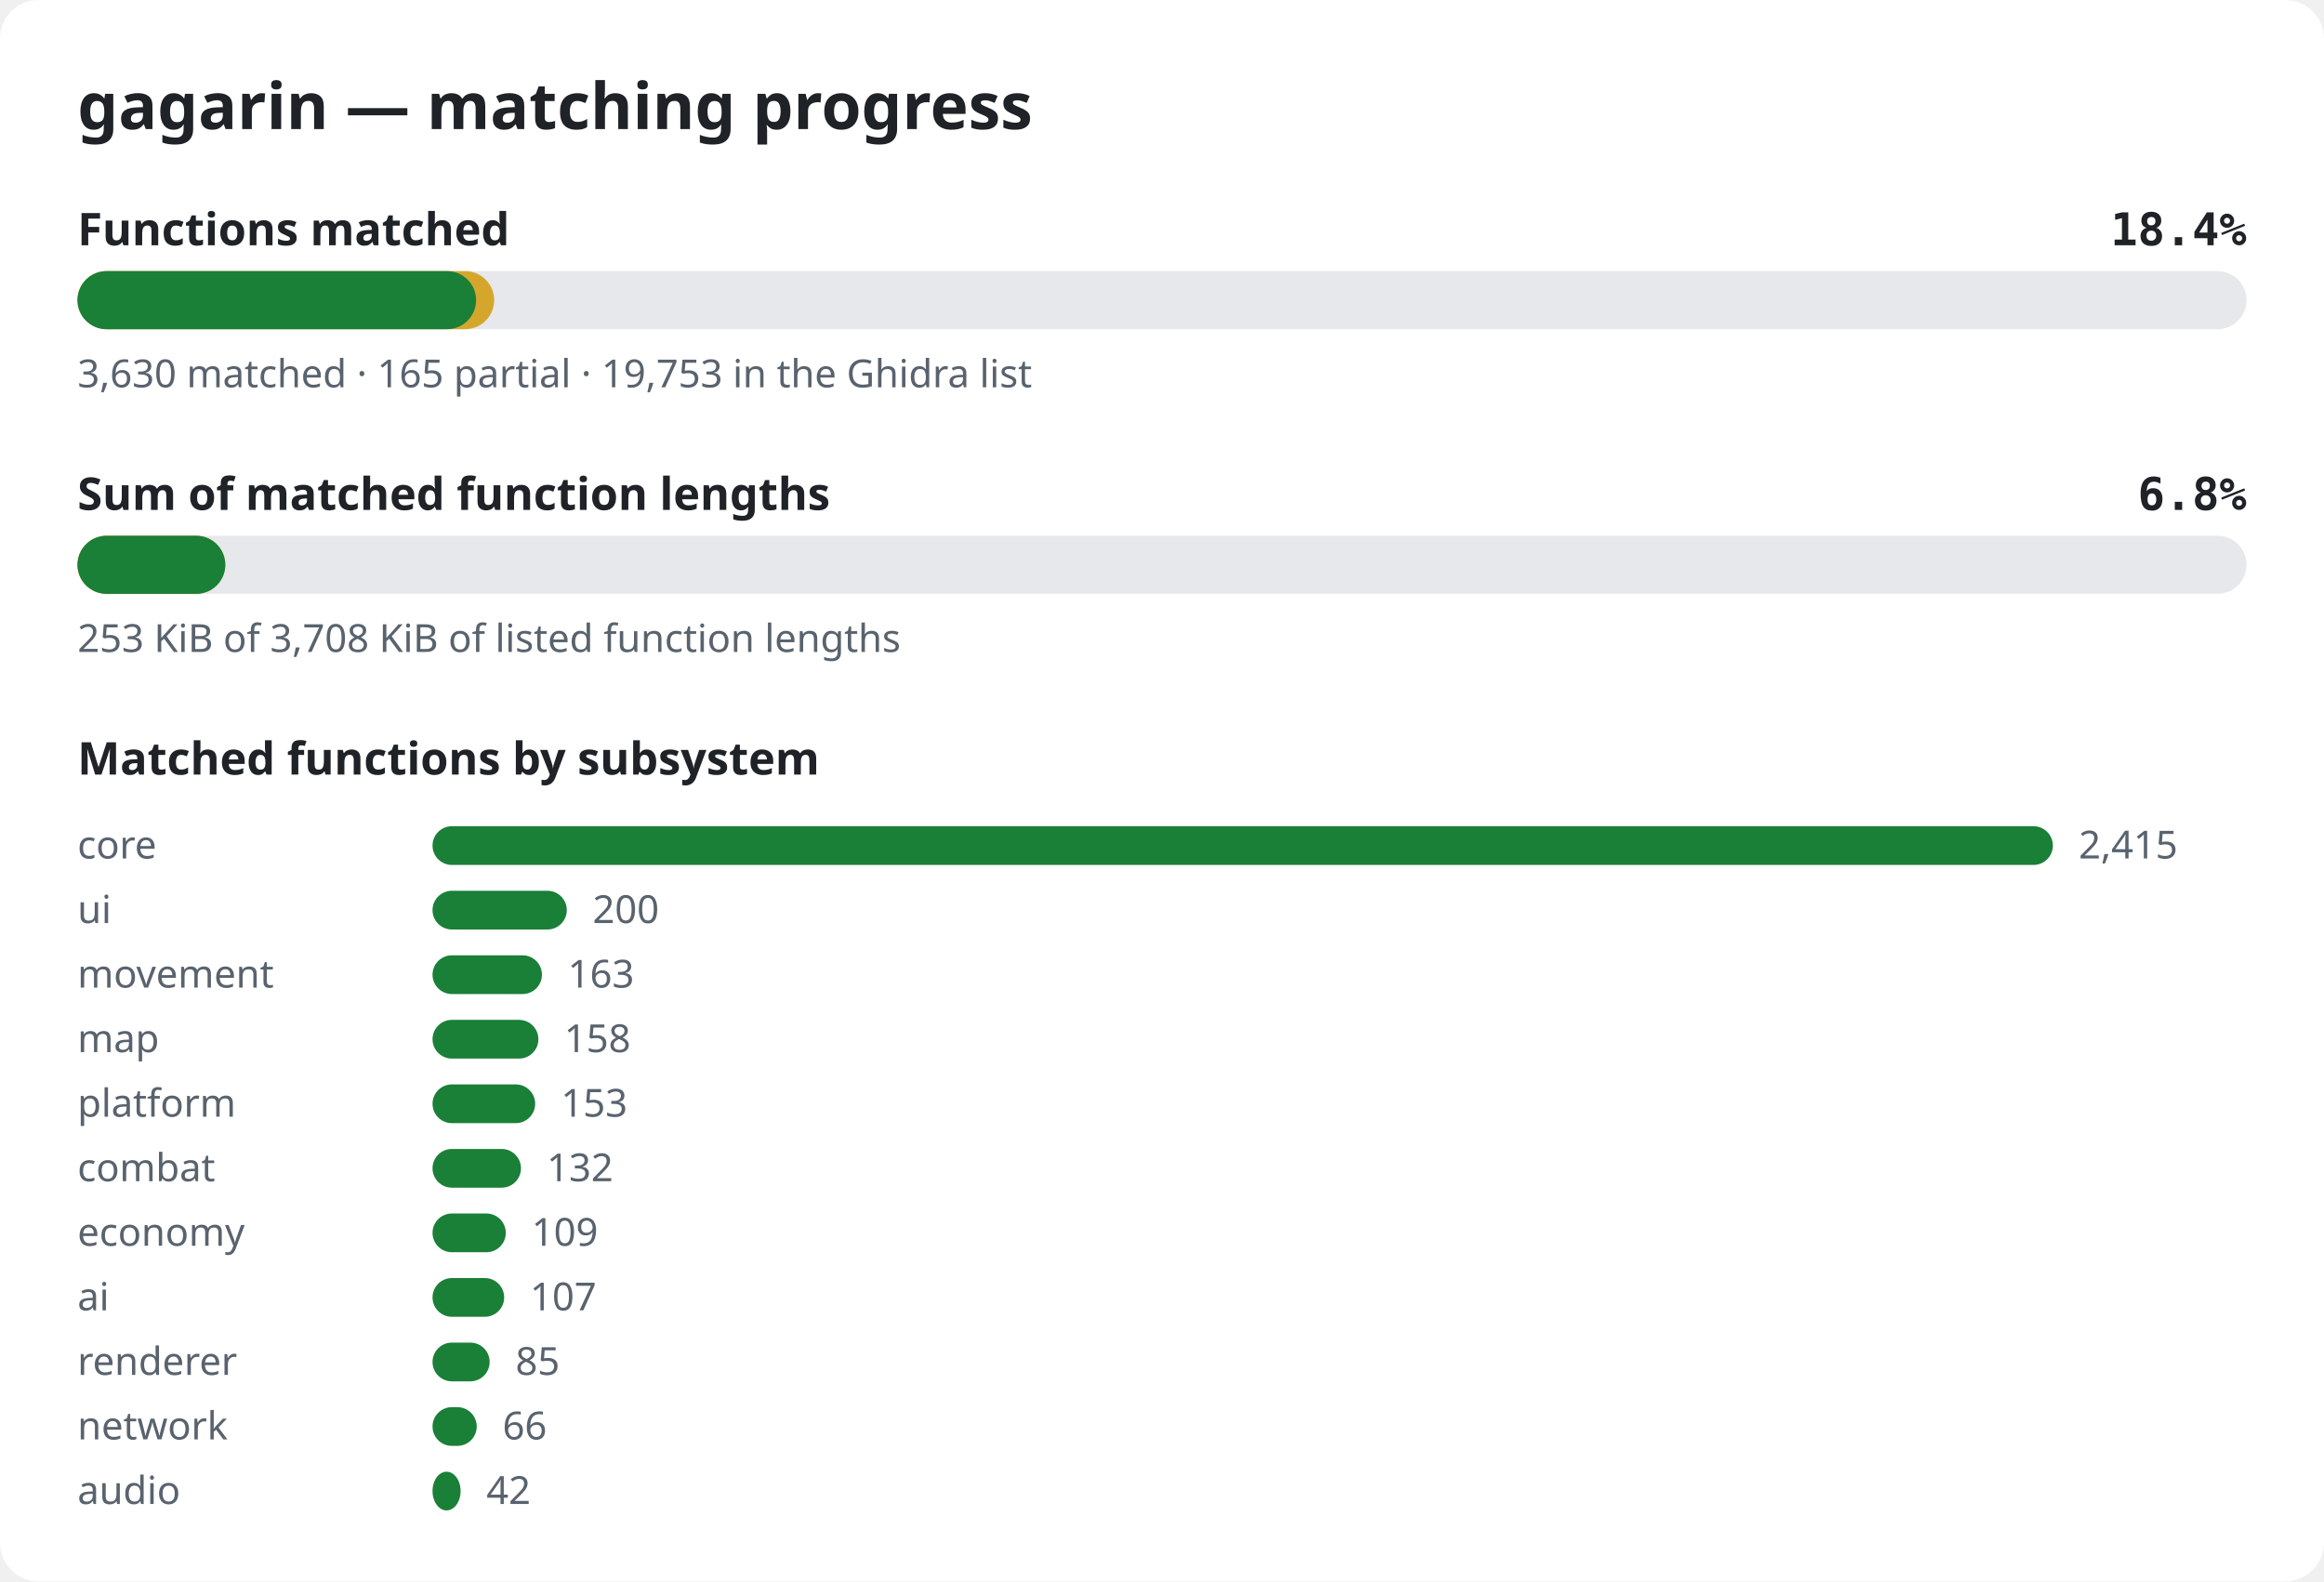
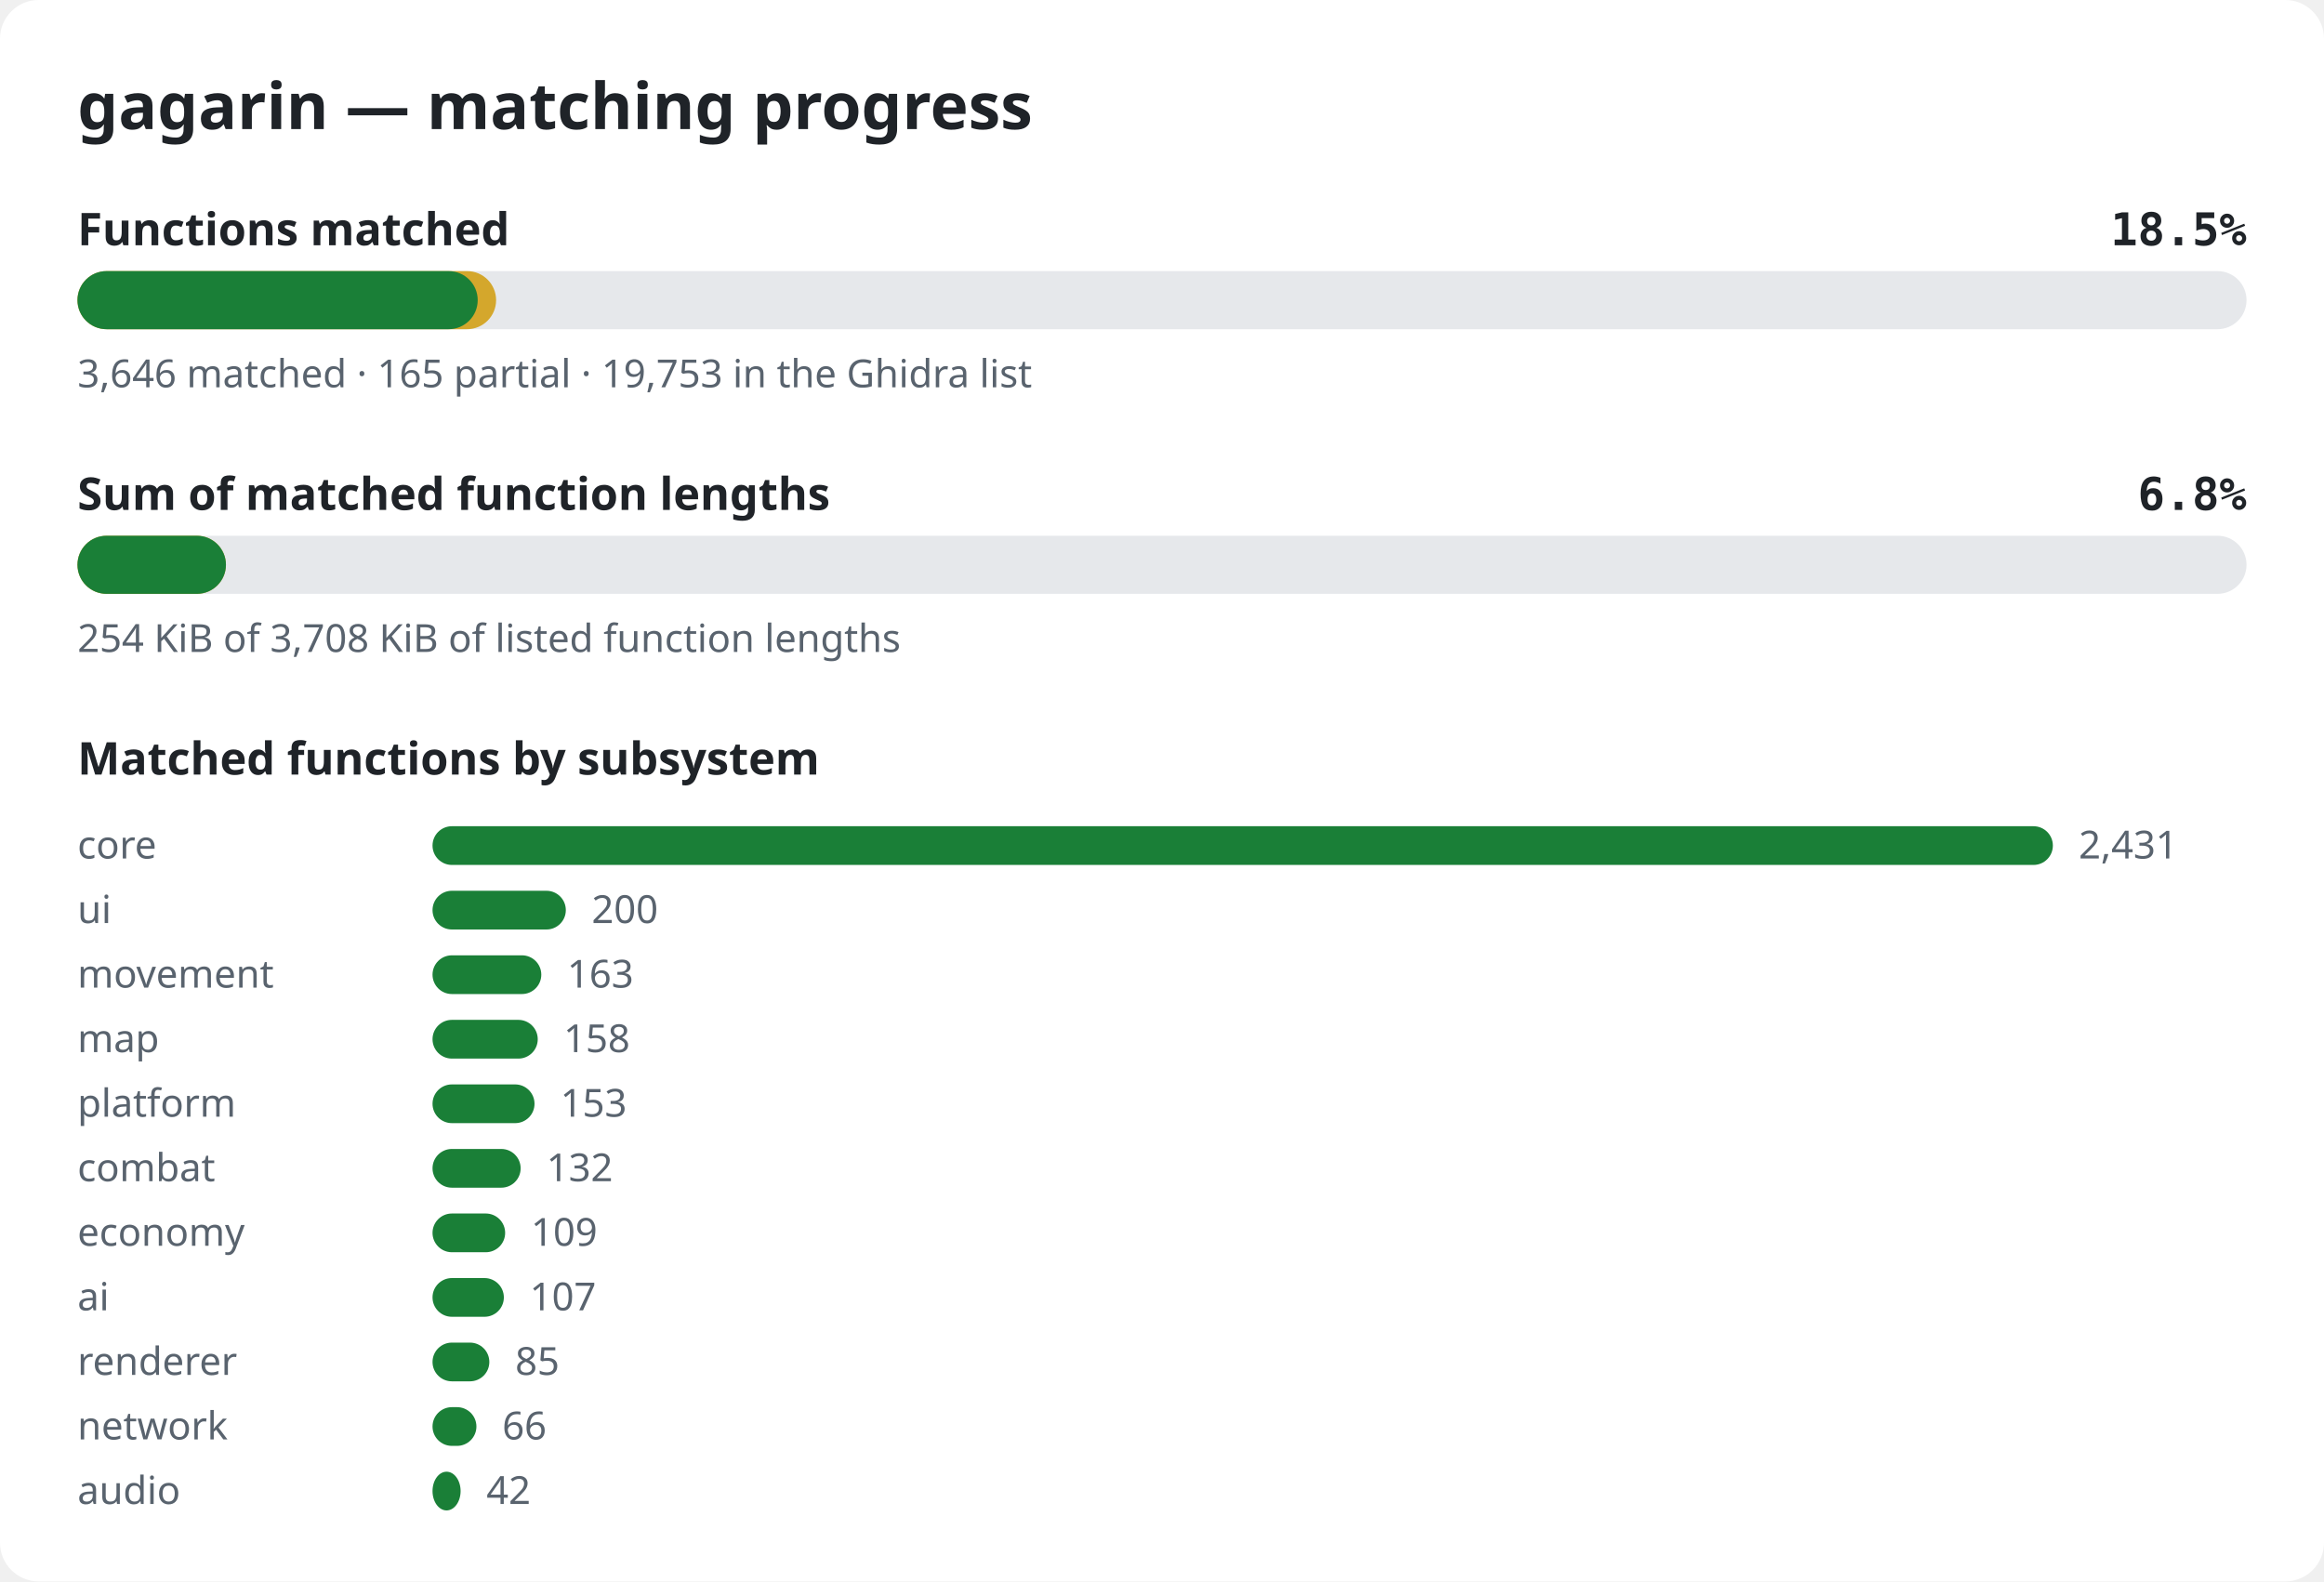
<svg xmlns="http://www.w3.org/2000/svg" width="720" height="490" viewBox="0 0 720 490" role="img" aria-label="gagarin matching progress">
  <style>.bg{fill:#ffffff}.title{font:600 20px sans-serif;fill:#1f2328}.label{font:600 14px sans-serif;fill:#1f2328}.pct{font:600 14px monospace;fill:#1f2328}.note{font:12px sans-serif;fill:#59636e}.track{fill:#e6e8eb}.done{fill:#1a7f37}.partial{fill:#d4a72c}@media (prefers-color-scheme: dark){.bg{fill:#0d1117}.title,.label,.pct{fill:#e6edf3}.note{fill:#9198a1}.track{fill:#262c36}.done{fill:#3fb950}.partial{fill:#d29922}}</style>
  <rect width="720" height="490" rx="12" class="bg" />
  <text x="24" y="40" class="title">gagarin — matching progress</text>
  <text x="24" y="76" class="label">Functions matched</text>
-   <text x="696" y="76" class="pct" text-anchor="end">18.4%</text>
+   <text x="696" y="76" class="pct" text-anchor="end">18.5%</text>
  <rect x="24" y="84" width="672" height="18" rx="9" class="track" />
-   <rect x="24" y="84" width="129.1" height="18" rx="9" class="partial" />
-   <rect x="24" y="84" width="123.5" height="18" rx="9" class="done" />
-   <text x="24" y="120" class="note">3,630 matched · 165 partial · 19,753 in the Ghidra list</text>
+   <rect x="24" y="84" width="129.7" height="18" rx="9" class="partial" />
+   <rect x="24" y="84" width="124.0" height="18" rx="9" class="done" />
+   <text x="24" y="120" class="note">3,646 matched · 165 partial · 19,753 in the Ghidra list</text>
  <text x="24" y="158" class="label">Sum of matched function lengths</text>
  <text x="696" y="158" class="pct" text-anchor="end">6.8%</text>
  <rect x="24" y="166" width="672" height="18" rx="9" class="track" />
-   <rect x="24" y="166" width="45.8" height="18" rx="9" class="partial" />
-   <rect x="24" y="166" width="45.8" height="18" rx="9" class="done" />
-   <text x="24" y="202" class="note">253 KiB of 3,708 KiB of listed function lengths</text>
+   <rect x="24" y="166" width="46.0" height="18" rx="9" class="partial" />
+   <rect x="24" y="166" width="46.0" height="18" rx="9" class="done" />
+   <text x="24" y="202" class="note">254 KiB of 3,708 KiB of listed function lengths</text>
  <text x="24" y="240" class="label">Matched functions by subsystem</text>
  <text x="24" y="266" class="note">core</text>
  <rect x="134" y="256" width="502.0" height="12" rx="6" class="done" />
-   <text x="644.0" y="266" class="note">2,415</text>
+   <text x="644.0" y="266" class="note">2,431</text>
  <text x="24" y="286" class="note">ui</text>
-   <rect x="134" y="276" width="41.6" height="12" rx="6" class="done" />
-   <text x="183.6" y="286" class="note">200</text>
+   <rect x="134" y="276" width="41.3" height="12" rx="6" class="done" />
+   <text x="183.3" y="286" class="note">200</text>
  <text x="24" y="306" class="note">movement</text>
-   <rect x="134" y="296" width="33.9" height="12" rx="6" class="done" />
-   <text x="175.9" y="306" class="note">163</text>
+   <rect x="134" y="296" width="33.7" height="12" rx="6" class="done" />
+   <text x="175.7" y="306" class="note">163</text>
  <text x="24" y="326" class="note">map</text>
-   <rect x="134" y="316" width="32.8" height="12" rx="6" class="done" />
-   <text x="174.8" y="326" class="note">158</text>
+   <rect x="134" y="316" width="32.6" height="12" rx="6" class="done" />
+   <text x="174.6" y="326" class="note">158</text>
  <text x="24" y="346" class="note">platform</text>
-   <rect x="134" y="336" width="31.8" height="12" rx="6" class="done" />
-   <text x="173.8" y="346" class="note">153</text>
+   <rect x="134" y="336" width="31.6" height="12" rx="6" class="done" />
+   <text x="173.6" y="346" class="note">153</text>
  <text x="24" y="366" class="note">combat</text>
-   <rect x="134" y="356" width="27.4" height="12" rx="6" class="done" />
-   <text x="169.4" y="366" class="note">132</text>
+   <rect x="134" y="356" width="27.3" height="12" rx="6" class="done" />
+   <text x="169.3" y="366" class="note">132</text>
  <text x="24" y="386" class="note">economy</text>
-   <rect x="134" y="376" width="22.7" height="12" rx="6" class="done" />
-   <text x="164.7" y="386" class="note">109</text>
+   <rect x="134" y="376" width="22.5" height="12" rx="6" class="done" />
+   <text x="164.5" y="386" class="note">109</text>
  <text x="24" y="406" class="note">ai</text>
-   <rect x="134" y="396" width="22.2" height="12" rx="6" class="done" />
-   <text x="164.2" y="406" class="note">107</text>
+   <rect x="134" y="396" width="22.1" height="12" rx="6" class="done" />
+   <text x="164.1" y="406" class="note">107</text>
  <text x="24" y="426" class="note">renderer</text>
-   <rect x="134" y="416" width="17.7" height="12" rx="6" class="done" />
-   <text x="159.7" y="426" class="note">85</text>
+   <rect x="134" y="416" width="17.6" height="12" rx="6" class="done" />
+   <text x="159.6" y="426" class="note">85</text>
  <text x="24" y="446" class="note">network</text>
-   <rect x="134" y="436" width="13.7" height="12" rx="6" class="done" />
-   <text x="155.7" y="446" class="note">66</text>
+   <rect x="134" y="436" width="13.6" height="12" rx="6" class="done" />
+   <text x="155.6" y="446" class="note">66</text>
  <text x="24" y="466" class="note">audio</text>
  <rect x="134" y="456" width="8.7" height="12" rx="6" class="done" />
  <text x="150.7" y="466" class="note">42</text>
</svg>
